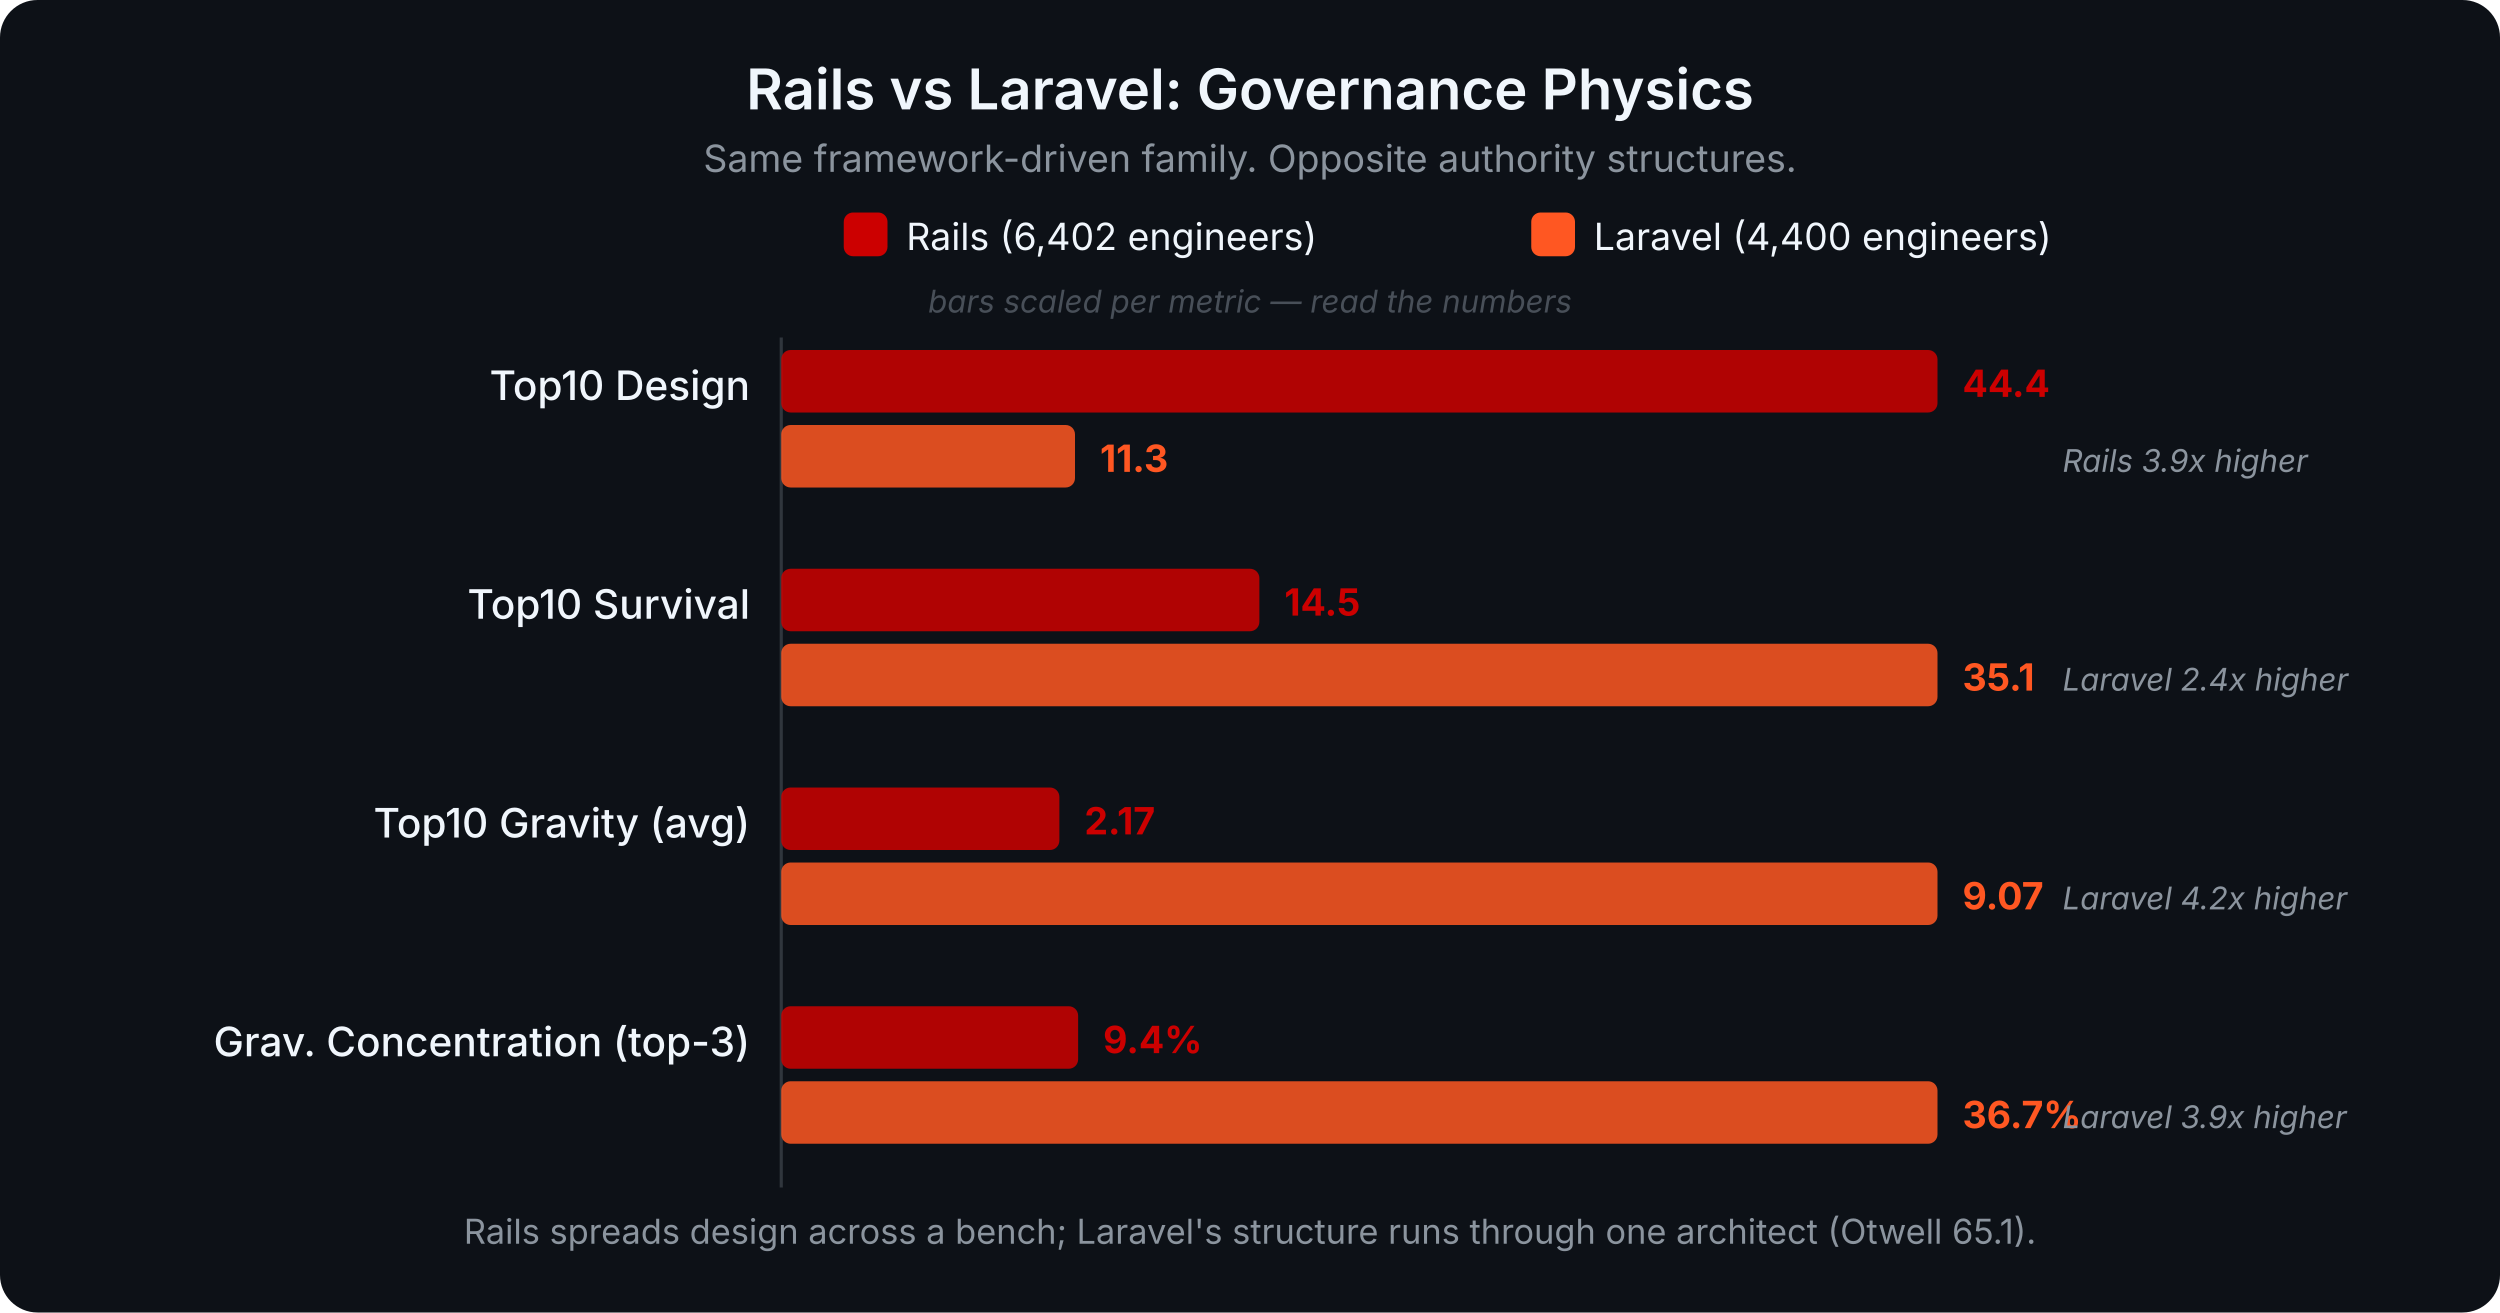
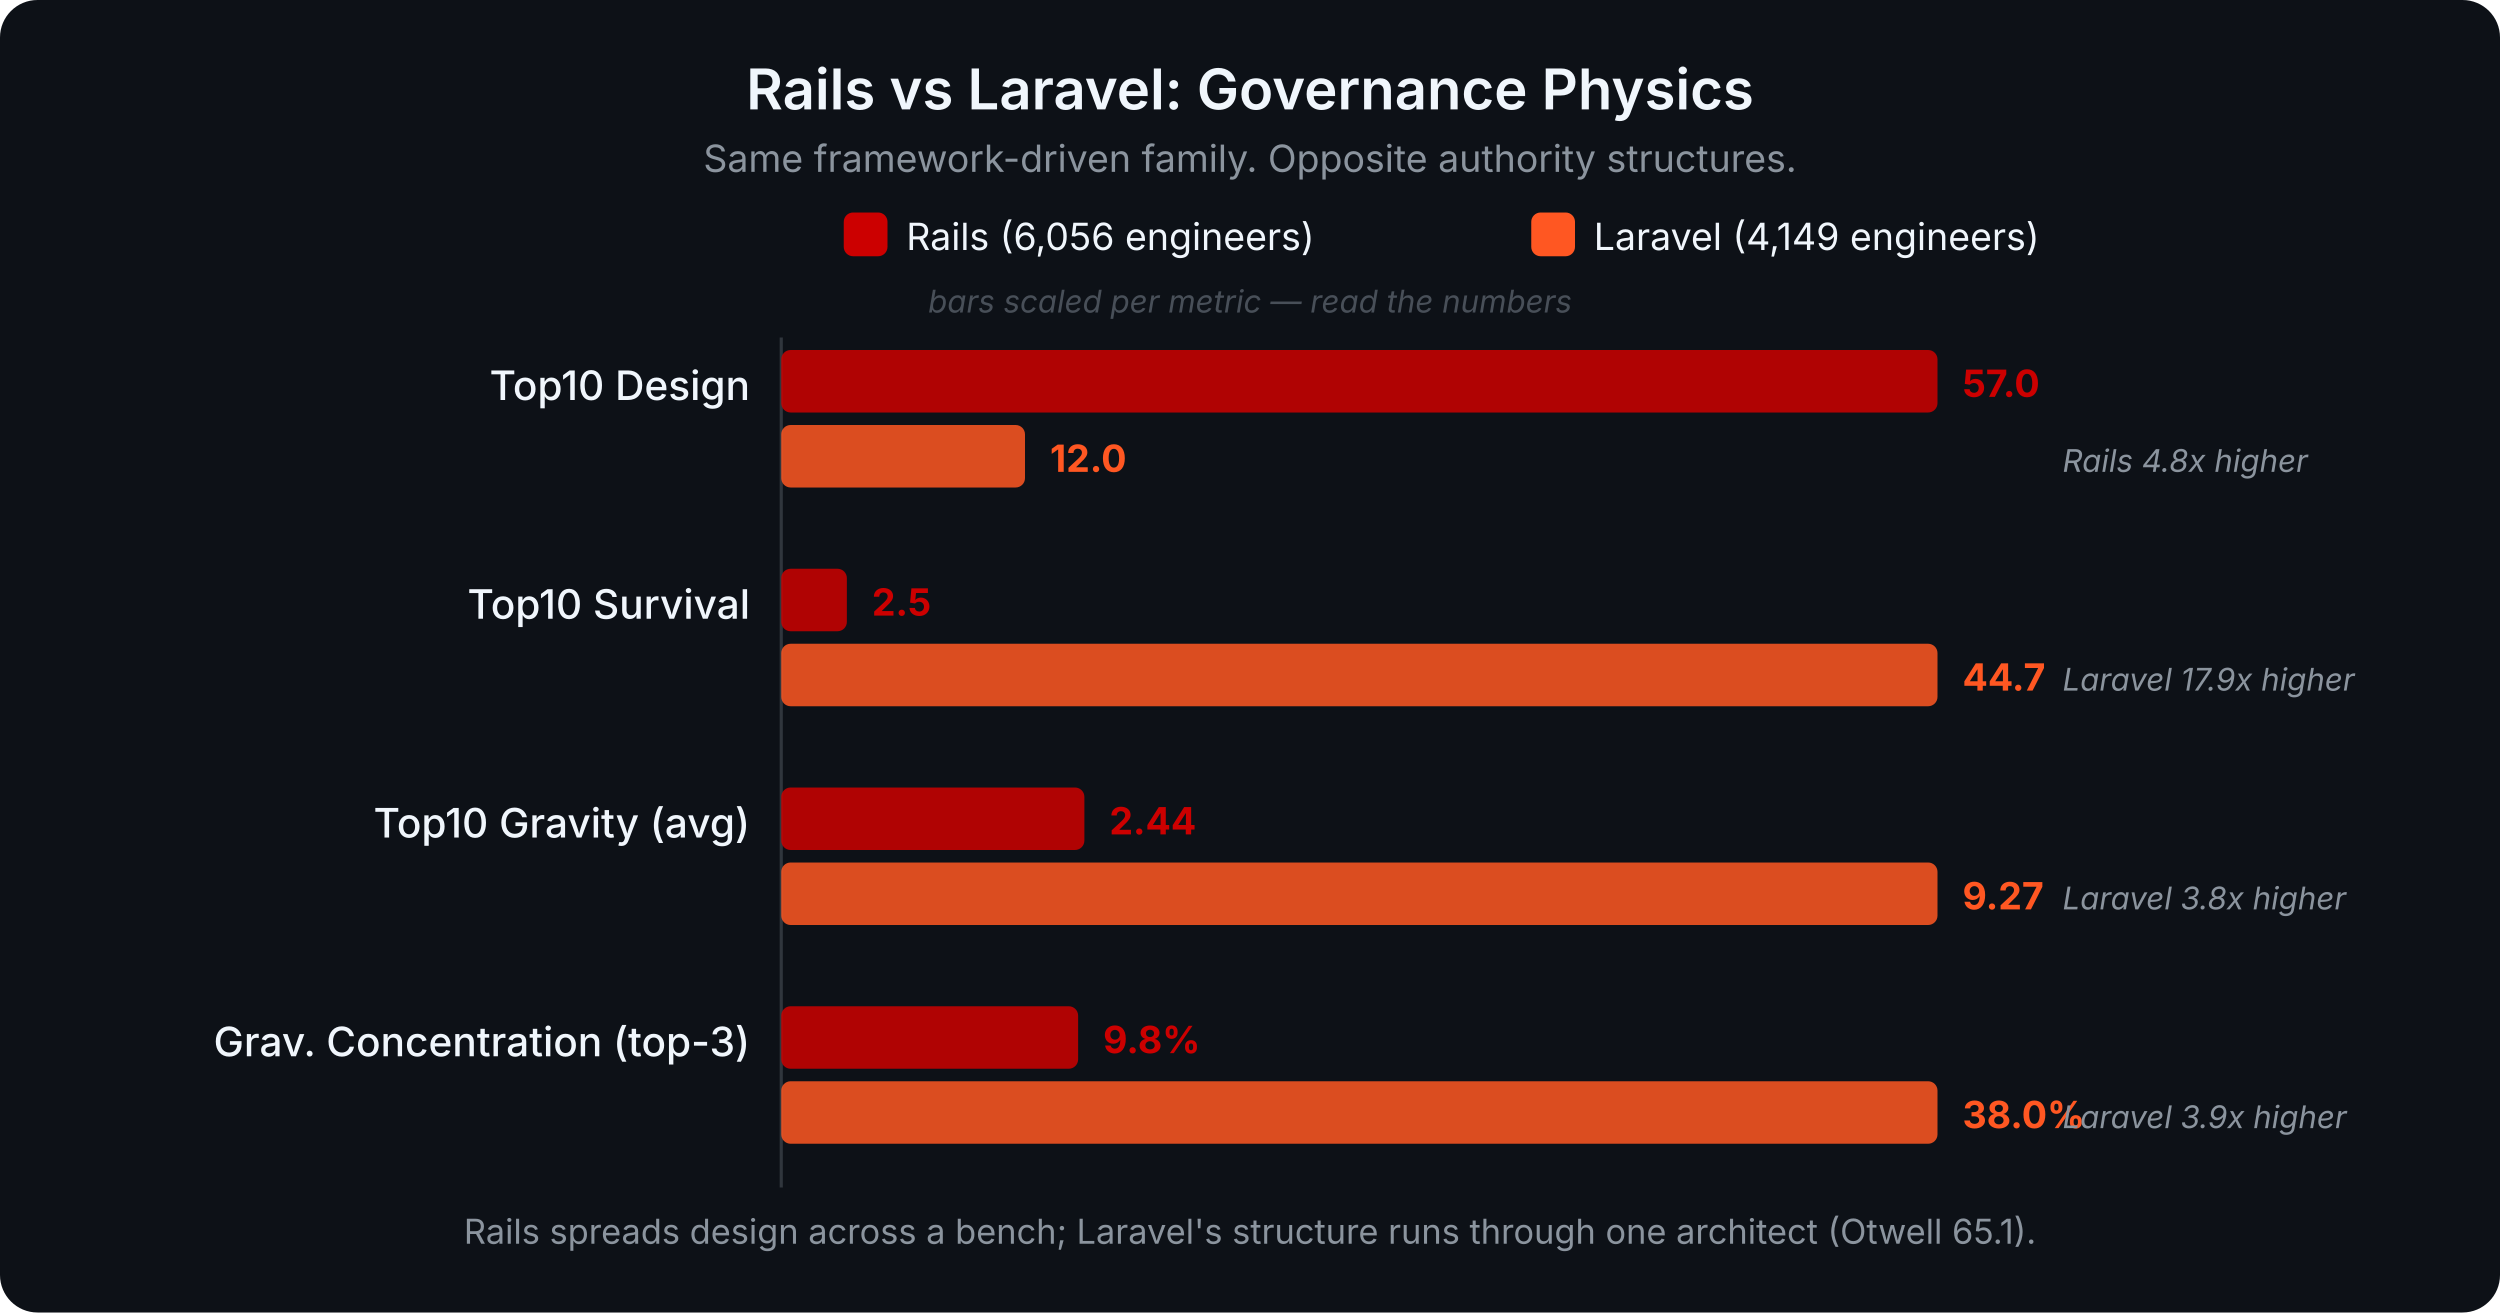
<svg xmlns="http://www.w3.org/2000/svg" width="800" height="420" viewBox="0 0 800 420">
  <rect width="800" height="420" fill="#0d1117" rx="12" />
  <text x="400" y="35" text-anchor="middle" fill="#f0f6fc" font-family="-apple-system,BlinkMacSystemFont,'Segoe UI',sans-serif" font-size="18" font-weight="600">Rails vs Laravel: Governance Physics</text>
  <text x="400" y="55" text-anchor="middle" fill="#8b949e" font-family="-apple-system,BlinkMacSystemFont,'Segoe UI',sans-serif" font-size="12">Same framework-driven family. Opposite authority structures.</text>
  <rect x="270" y="68" width="14" height="14" rx="3" fill="#cc0000" />
-   <text x="290" y="80" fill="#f0f6fc" font-family="-apple-system,sans-serif" font-size="12">Rails (6,402 engineers)</text>
+   <text x="290" y="80" fill="#f0f6fc" font-family="-apple-system,sans-serif" font-size="12">Rails (6,056 engineers)</text>
  <rect x="490" y="68" width="14" height="14" rx="3" fill="#ff5722" />
-   <text x="510" y="80" fill="#f0f6fc" font-family="-apple-system,sans-serif" font-size="12">Laravel (4,400 engineers)</text>
+   <text x="510" y="80" fill="#f0f6fc" font-family="-apple-system,sans-serif" font-size="12">Laravel (4,149 engineers)</text>
  <text x="400" y="100" text-anchor="middle" fill="#484f58" font-family="-apple-system,sans-serif" font-size="10" font-style="italic">bars scaled per metric — read the numbers</text>
  <line x1="250" y1="108" x2="250" y2="380" stroke="#30363d" stroke-width="1" />
  <text x="240" y="128" text-anchor="end" fill="#f0f6fc" font-family="-apple-system,sans-serif" font-size="13" font-weight="500">Top10 Design</text>
  <rect x="250" y="112" width="370" height="20" rx="3" fill="#cc0000" opacity="0.85" />
-   <text x="628" y="127" fill="#cc0000" font-family="-apple-system,sans-serif" font-size="12" font-weight="700">44.4</text>
-   <rect x="250" y="136" width="94" height="20" rx="3" fill="#ff5722" opacity="0.85" />
-   <text x="352" y="151" fill="#ff5722" font-family="-apple-system,sans-serif" font-size="12" font-weight="700">11.3</text>
-   <text x="660" y="151" fill="#8b949e" font-family="-apple-system,sans-serif" font-size="10" font-style="italic">Rails 3.9x higher</text>
+   <text x="628" y="127" fill="#cc0000" font-family="-apple-system,sans-serif" font-size="12" font-weight="700">57.0</text>
+   <rect x="250" y="136" width="78" height="20" rx="3" fill="#ff5722" opacity="0.85" />
+   <text x="336" y="151" fill="#ff5722" font-family="-apple-system,sans-serif" font-size="12" font-weight="700">12.0</text>
+   <text x="660" y="151" fill="#8b949e" font-family="-apple-system,sans-serif" font-size="10" font-style="italic">Rails 4.8x higher</text>
  <text x="240" y="198" text-anchor="end" fill="#f0f6fc" font-family="-apple-system,sans-serif" font-size="13" font-weight="500">Top10 Survival</text>
-   <rect x="250" y="182" width="153" height="20" rx="3" fill="#cc0000" opacity="0.85" />
-   <text x="411" y="197" fill="#cc0000" font-family="-apple-system,sans-serif" font-size="12" font-weight="700">14.5</text>
+   <rect x="250" y="182" width="21" height="20" rx="3" fill="#cc0000" opacity="0.85" />
+   <text x="279" y="197" fill="#cc0000" font-family="-apple-system,sans-serif" font-size="12" font-weight="700">2.5</text>
  <rect x="250" y="206" width="370" height="20" rx="3" fill="#ff5722" opacity="0.85" />
-   <text x="628" y="221" fill="#ff5722" font-family="-apple-system,sans-serif" font-size="12" font-weight="700">35.1</text>
-   <text x="660" y="221" fill="#8b949e" font-family="-apple-system,sans-serif" font-size="10" font-style="italic">Laravel 2.4x higher</text>
+   <text x="628" y="221" fill="#ff5722" font-family="-apple-system,sans-serif" font-size="12" font-weight="700">44.7</text>
+   <text x="660" y="221" fill="#8b949e" font-family="-apple-system,sans-serif" font-size="10" font-style="italic">Laravel 17.9x higher</text>
  <text x="240" y="268" text-anchor="end" fill="#f0f6fc" font-family="-apple-system,sans-serif" font-size="13" font-weight="500">Top10 Gravity (avg)</text>
-   <rect x="250" y="252" width="89" height="20" rx="3" fill="#cc0000" opacity="0.85" />
-   <text x="347" y="267" fill="#cc0000" font-family="-apple-system,sans-serif" font-size="12" font-weight="700">2.17</text>
+   <rect x="250" y="252" width="97" height="20" rx="3" fill="#cc0000" opacity="0.85" />
+   <text x="355" y="267" fill="#cc0000" font-family="-apple-system,sans-serif" font-size="12" font-weight="700">2.44</text>
  <rect x="250" y="276" width="370" height="20" rx="3" fill="#ff5722" opacity="0.85" />
-   <text x="628" y="291" fill="#ff5722" font-family="-apple-system,sans-serif" font-size="12" font-weight="700">9.07</text>
-   <text x="660" y="291" fill="#8b949e" font-family="-apple-system,sans-serif" font-size="10" font-style="italic">Laravel 4.2x higher</text>
+   <text x="628" y="291" fill="#ff5722" font-family="-apple-system,sans-serif" font-size="12" font-weight="700">9.27</text>
+   <text x="660" y="291" fill="#8b949e" font-family="-apple-system,sans-serif" font-size="10" font-style="italic">Laravel 3.8x higher</text>
  <text x="240" y="338" text-anchor="end" fill="#f0f6fc" font-family="-apple-system,sans-serif" font-size="13" font-weight="500">Grav. Concentration (top-3)</text>
  <rect x="250" y="322" width="95" height="20" rx="3" fill="#cc0000" opacity="0.85" />
-   <text x="353" y="337" fill="#cc0000" font-family="-apple-system,sans-serif" font-size="12" font-weight="700">9.4%</text>
+   <text x="353" y="337" fill="#cc0000" font-family="-apple-system,sans-serif" font-size="12" font-weight="700">9.8%</text>
  <rect x="250" y="346" width="370" height="20" rx="3" fill="#ff5722" opacity="0.85" />
-   <text x="628" y="361" fill="#ff5722" font-family="-apple-system,sans-serif" font-size="12" font-weight="700">36.7%</text>
+   <text x="628" y="361" fill="#ff5722" font-family="-apple-system,sans-serif" font-size="12" font-weight="700">38.0%</text>
  <text x="660" y="361" fill="#8b949e" font-family="-apple-system,sans-serif" font-size="10" font-style="italic">Laravel 3.9x higher</text>
  <text x="400" y="398" text-anchor="middle" fill="#8b949e" font-family="-apple-system,sans-serif" font-size="11">Rails spreads design across a bench; Laravel's structure runs through one architect (Otwell 65.1).</text>
</svg>
